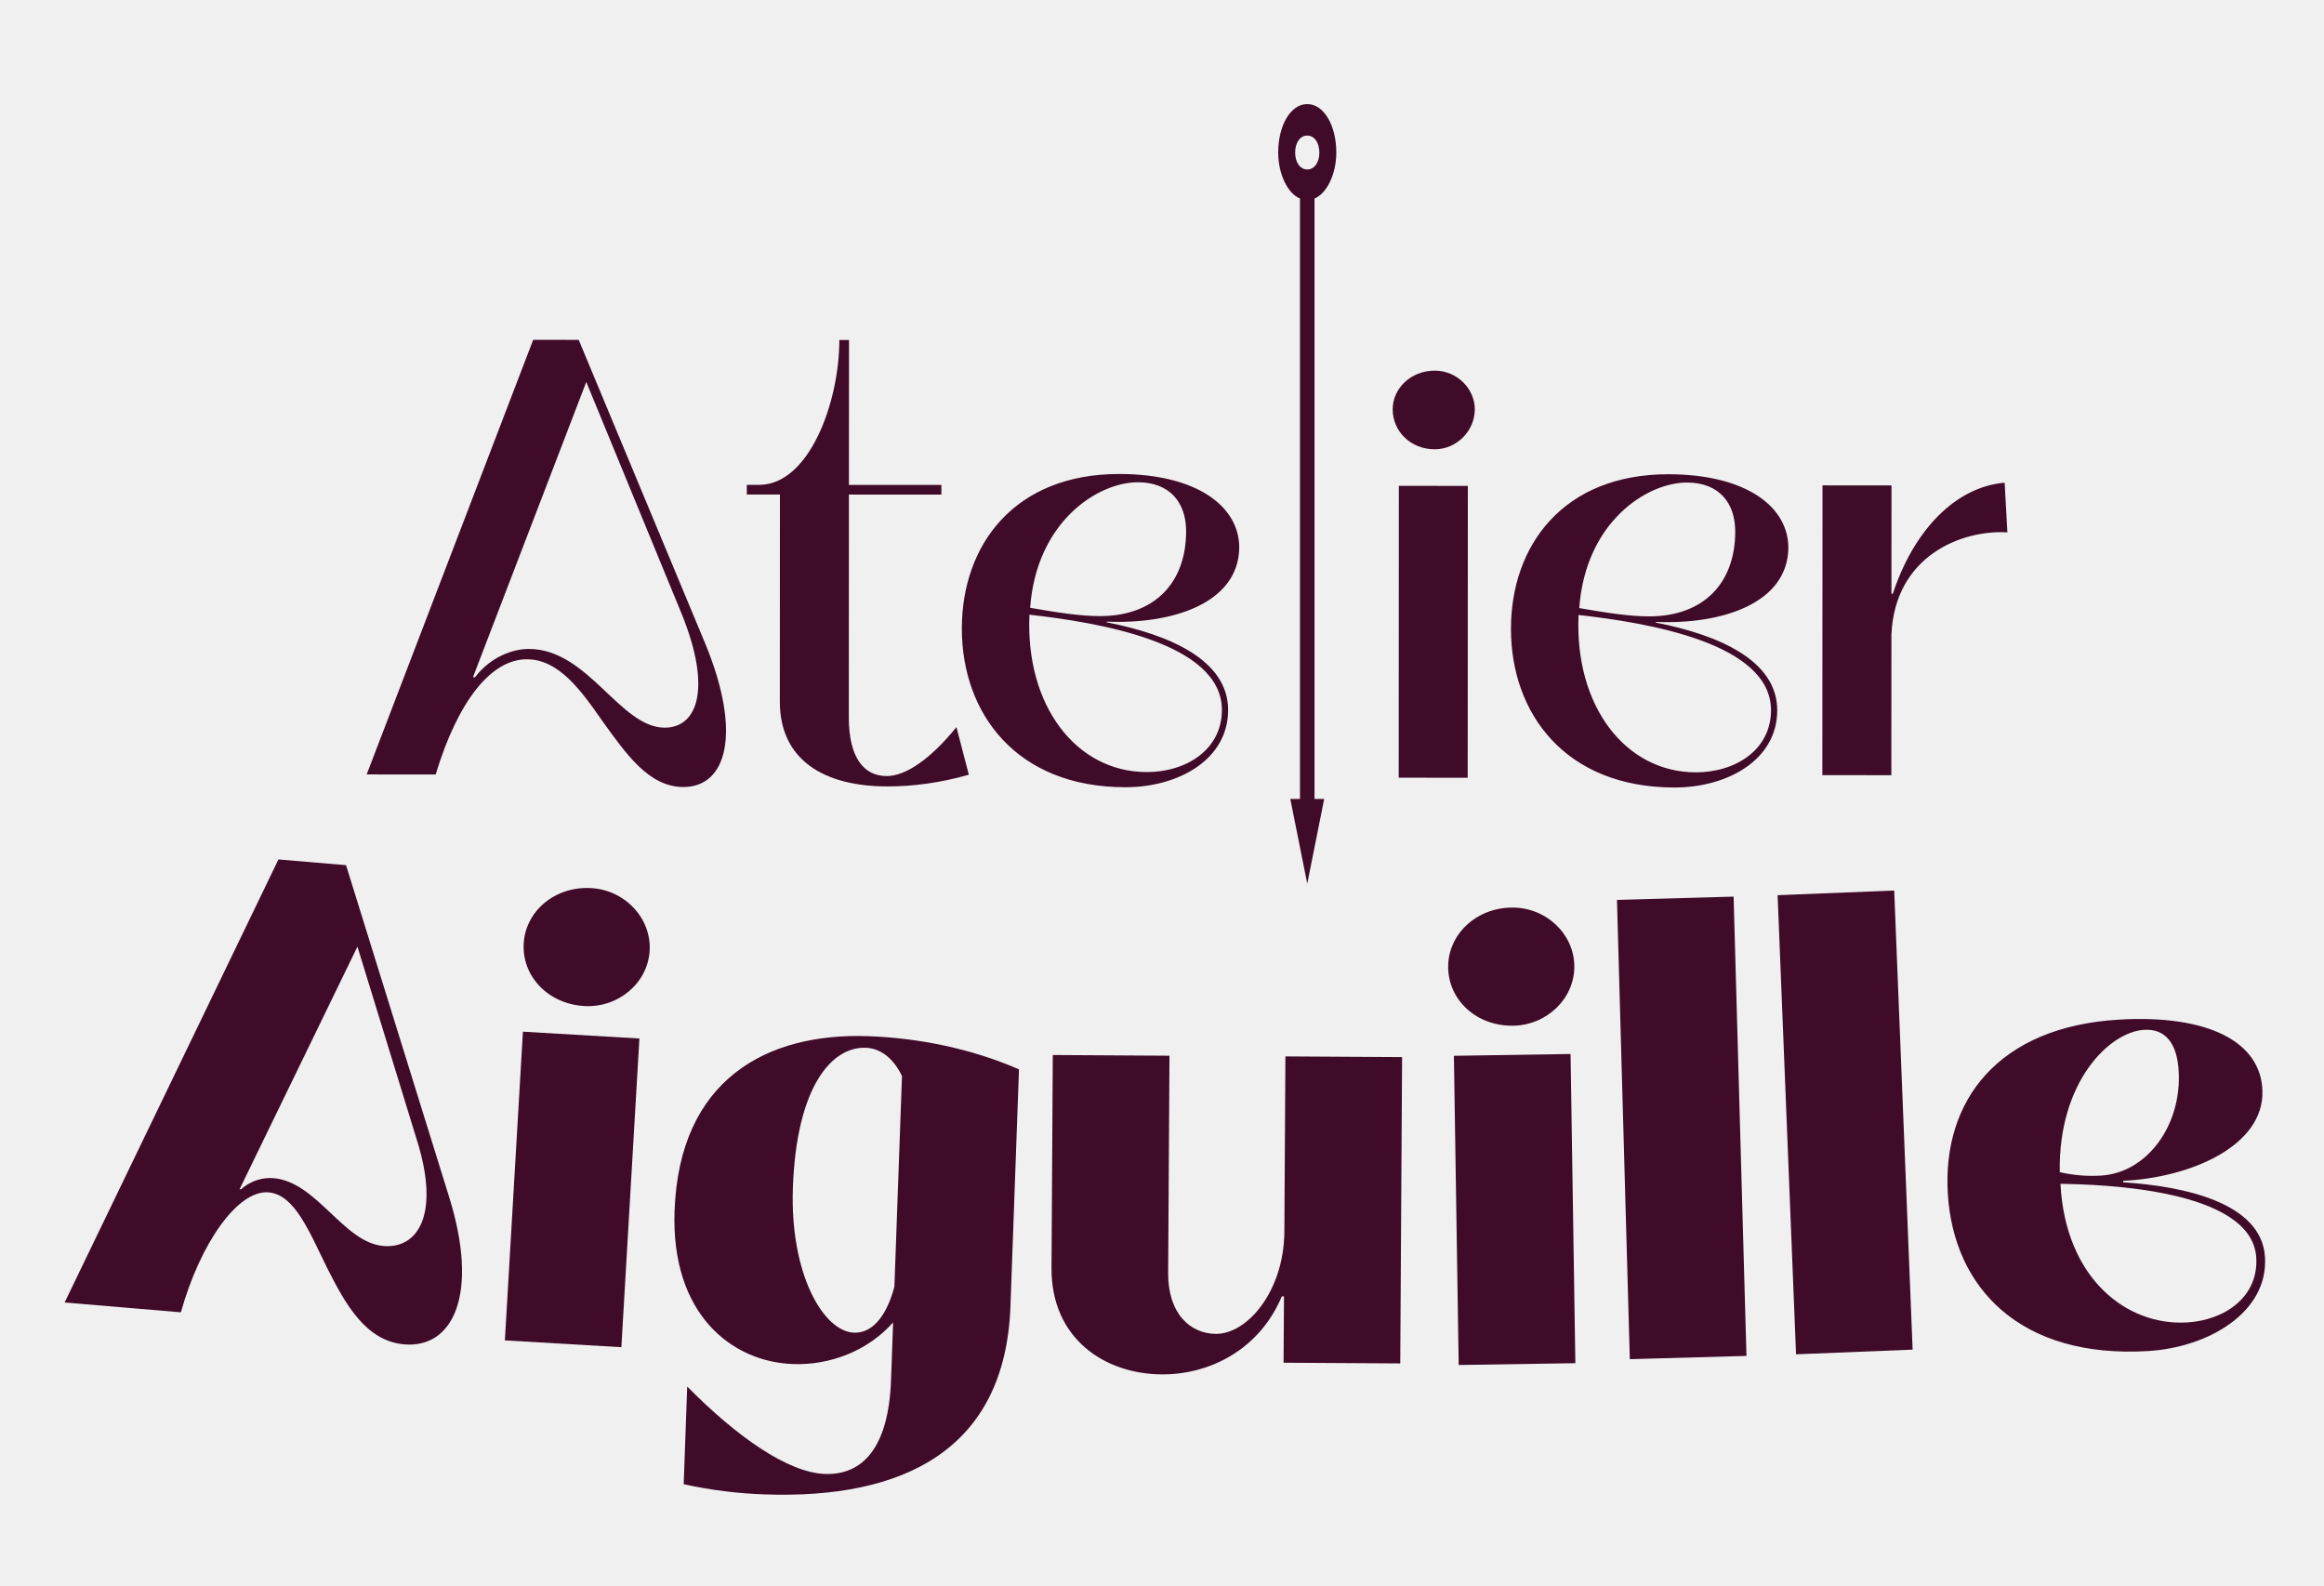
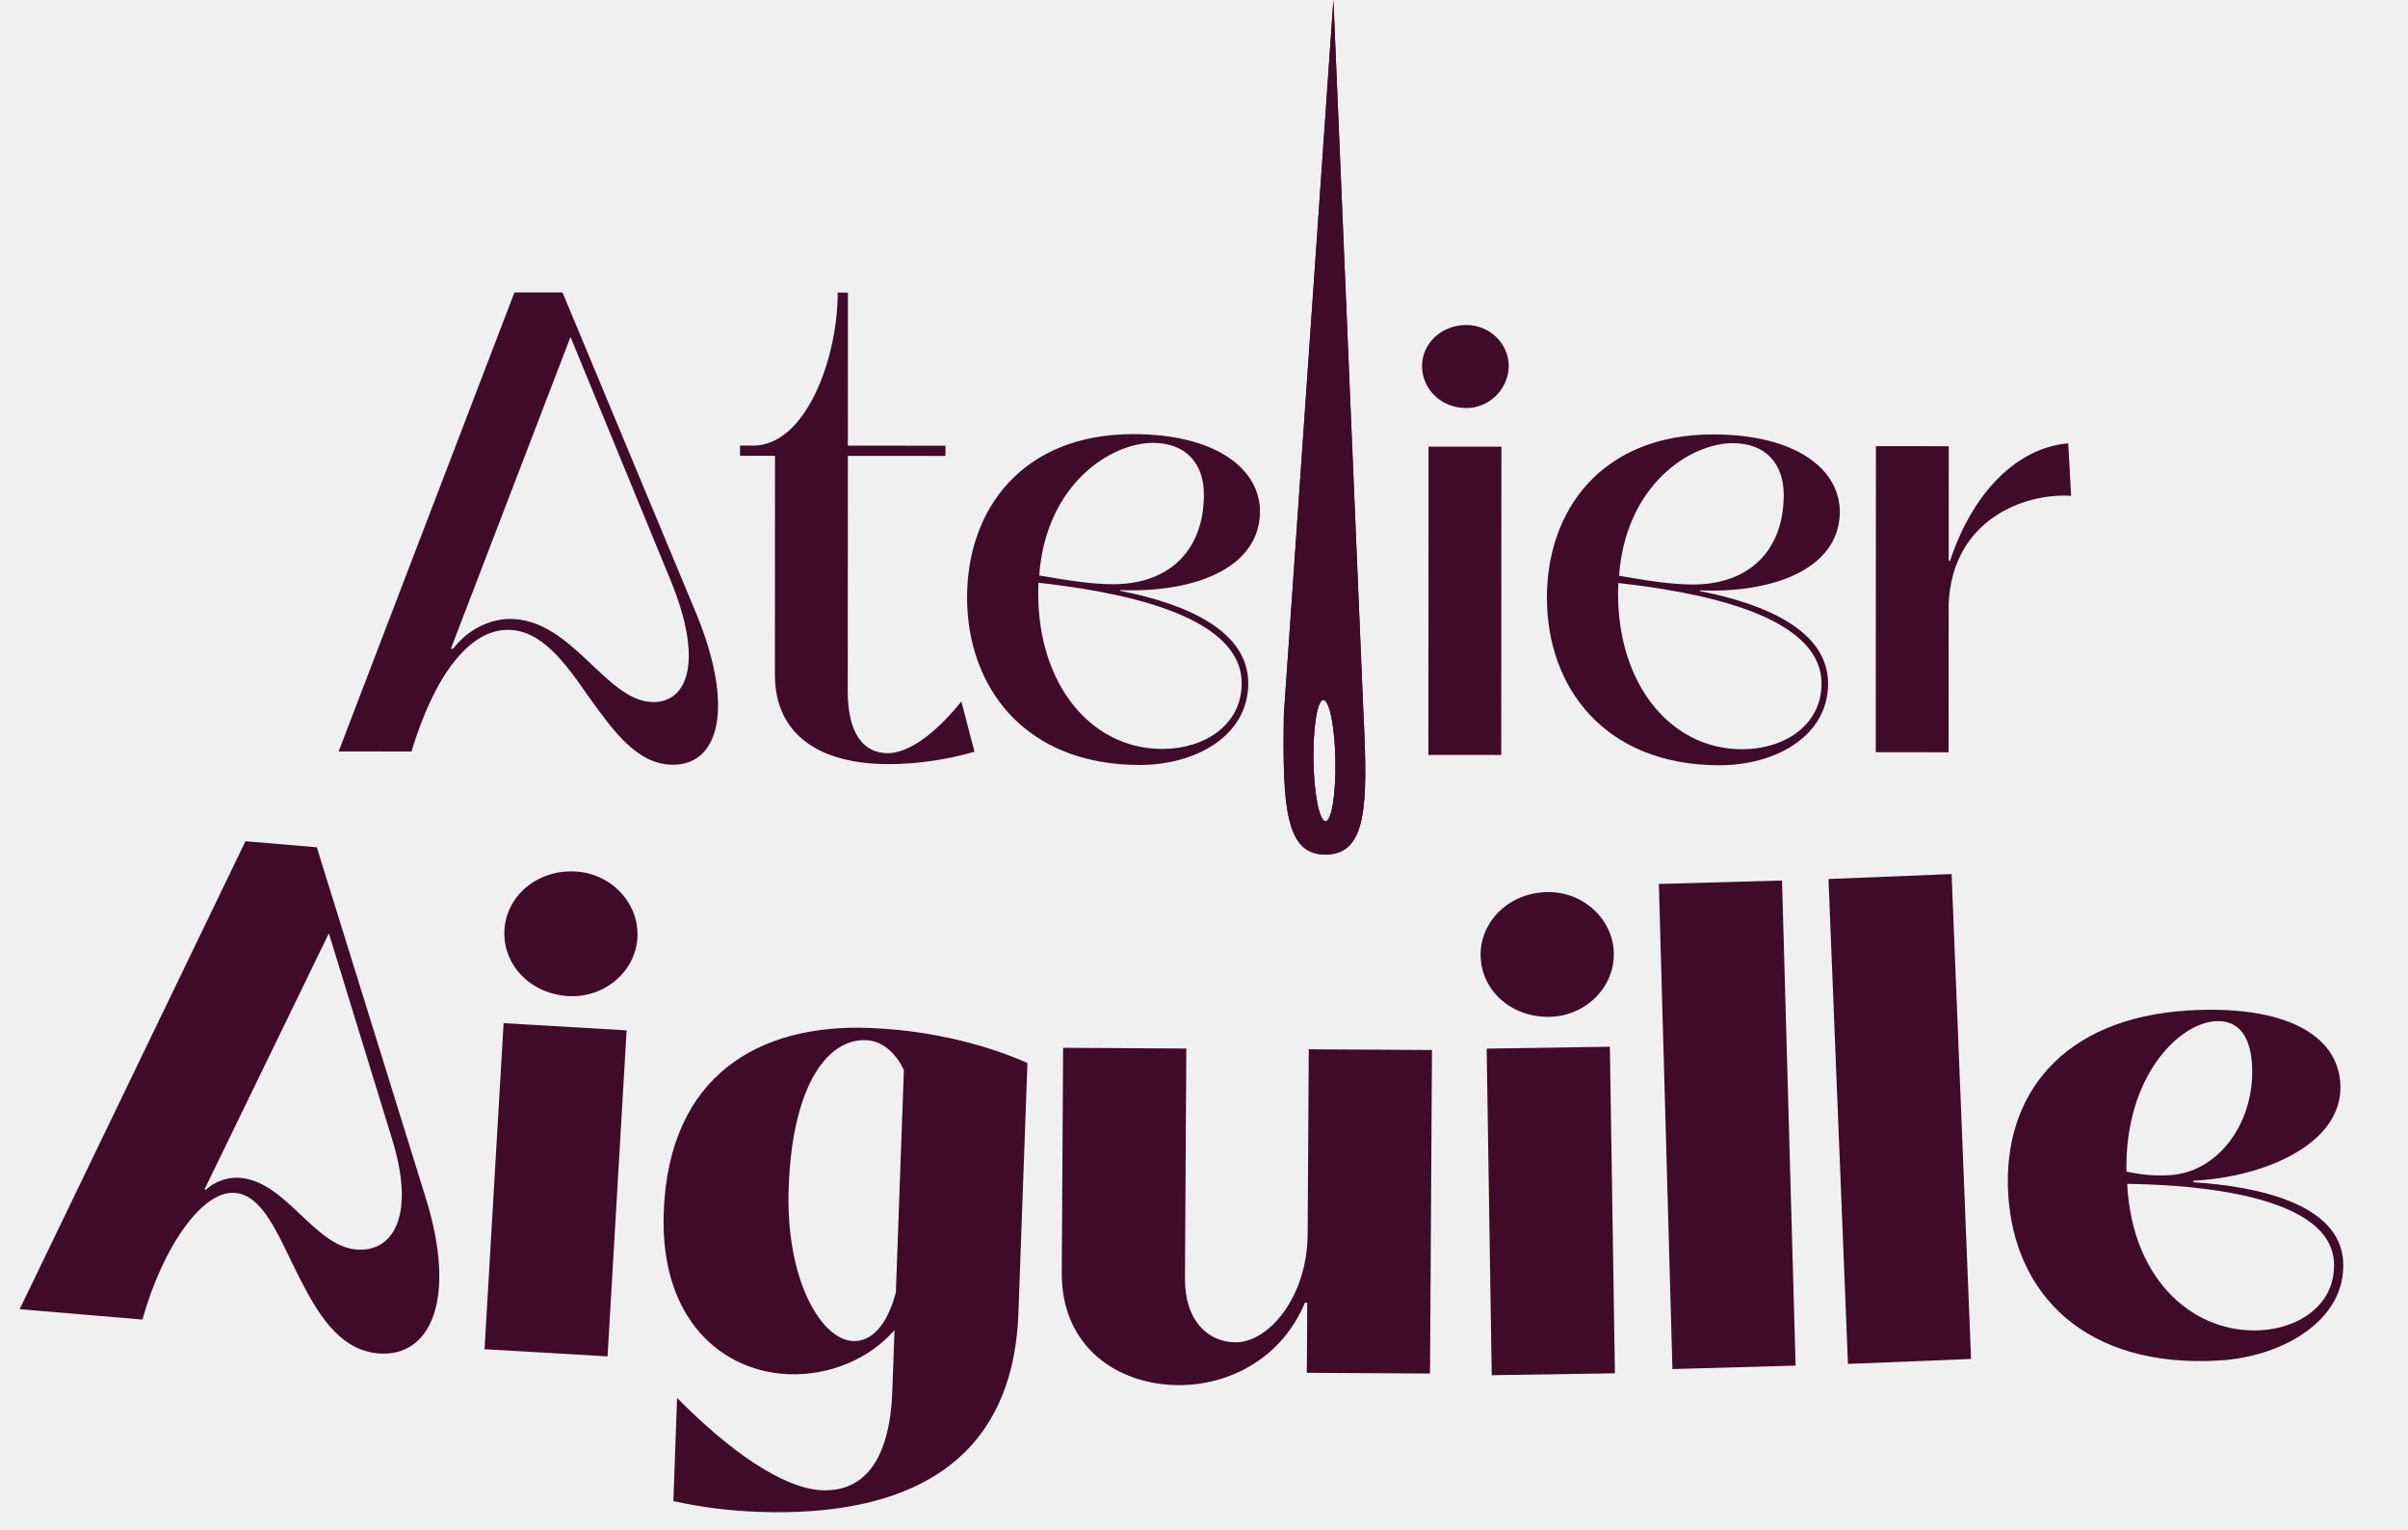
- <svg xmlns="http://www.w3.org/2000/svg" viewBox="470 215 960 655" fill="none">
-   <path d="M752.279 540.078C738.029 540.071 728.631 526.387 718.948 512.987C709.835 499.873 700.721 487.329 687.611 487.322C672.792 487.315 659.103 504.693 649.968 534.898L621.469 534.883L690.242 355.37L709.052 355.38L761.428 481.089C776.515 517.861 770.234 540.087 752.279 540.078ZM744.596 515.565C757.991 515.572 764.269 499.615 751.46 468.259L712.178 372.766L665.378 494.721L666.233 494.721C672.792 486.175 681.913 483.044 688.468 483.048C712.978 483.06 726.072 515.556 744.596 515.565ZM836.575 539.835C810.071 539.822 792.122 528.698 792.134 504.759L792.176 419.26L778.496 419.253L778.498 415.263L783.628 415.266C804.148 415.276 816.705 381.368 816.718 355.433L820.708 355.435L820.678 415.284L858.867 415.304L858.865 419.293L820.676 419.274L820.63 511.328C820.622 527.573 826.603 535.556 836.293 535.56C843.987 535.564 854.251 528.729 865.087 515.34L870.207 535.007C858.236 538.421 846.835 539.841 836.575 539.835ZM934.83 540.169C889.8 540.147 867.301 509.641 867.318 474.587C867.336 440.102 889.01 410.759 932.329 410.78C964.819 410.796 982.197 424.485 981.903 441.584C981.322 464.099 954.528 472.92 927.169 471.767L927.169 472.052C953.386 477.195 977.32 487.751 977.31 508.271C977.3 528.791 956.774 540.18 934.83 540.169ZM924.32 469.485C946.835 469.496 959.951 455.823 959.962 434.449C959.968 422.479 953.132 414.21 940.022 414.204C923.493 414.196 898.12 430.428 895.537 466.051C906.936 468.052 916.34 469.481 924.32 469.485ZM943.668 533.904C960.197 533.912 974.737 524.515 974.745 508.27C974.759 480.34 923.179 472.05 895.251 468.901C893.522 506.519 914.598 533.889 943.668 533.904ZM1062.67 400.585C1052.7 400.58 1045.29 393.167 1045.29 384.047C1045.3 375.497 1052.71 368.091 1062.69 368.096C1071.81 368.1 1079.21 375.514 1079.21 384.064C1079.2 393.184 1071.51 400.59 1062.67 400.585ZM1076.28 536.25L1047.78 536.236L1047.84 415.683L1076.34 415.697L1076.28 536.25ZM1161.66 540.282C1116.63 540.26 1094.13 509.754 1094.15 474.7C1094.16 440.215 1115.84 410.872 1159.16 410.893C1191.65 410.909 1209.02 424.598 1208.73 441.697C1208.15 464.212 1181.36 473.033 1154 471.88L1154 472.165C1180.21 477.308 1204.15 487.864 1204.14 508.384C1204.13 528.904 1183.6 540.293 1161.66 540.282ZM1151.15 469.598C1173.66 469.609 1186.78 455.936 1186.79 434.562C1186.8 422.592 1179.96 414.323 1166.85 414.317C1150.32 414.309 1124.95 430.541 1122.36 466.164C1133.76 468.165 1143.17 469.594 1151.15 469.598ZM1170.5 534.017C1187.02 534.025 1201.56 524.627 1201.57 508.383C1201.59 480.453 1150.01 472.163 1122.08 469.014C1120.35 506.632 1141.43 534.002 1170.5 534.017ZM1251.28 535.197L1222.78 535.183L1222.84 415.485L1251.34 415.499L1251.32 460.243L1251.89 460.244C1260.74 433.458 1278.13 416.082 1298.08 414.382L1299.21 434.903C1280.4 433.753 1252.75 444.569 1251.31 477.058L1251.28 535.197Z" fill="#400B28" />
-   <path d="M637.025 770.297C621.115 768.953 612.727 753.732 605.214 738.888C597.726 723.744 591.765 708.427 580.958 707.514C568.05 706.423 552.539 728.996 544.726 757.057L496.697 752.998L585.019 569.998L612.936 572.356L655.483 709.276C668.095 749.643 657.137 771.996 637.025 770.297ZM628.366 729.659C642.774 730.876 651.547 716.501 642.549 687.02L617.65 606.01L568.976 706.199L569.577 706.25C573.834 702.377 579.064 701.307 582.966 701.637C600.977 703.159 611.856 728.264 628.366 729.659Z" fill="#400B28" />
-   <path d="M711.373 630.551C696.336 629.672 685.541 618.177 686.332 604.644C687.106 591.412 699.185 580.953 714.221 581.832C728.356 582.658 739.133 594.454 738.36 607.686C737.568 621.219 725.207 631.36 711.373 630.551ZM726.672 771.464L678.554 768.651L686.009 641.139L734.127 643.952L726.672 771.464Z" fill="#400B28" />
-   <path d="M785.727 832.264C774.889 831.873 763.782 830.569 752.418 828.049L753.872 787.708C774.23 808.337 795.396 823.267 810.749 823.82C826.103 824.373 837.052 813.313 838.072 785.014L838.929 761.231C828.56 772.915 812.968 778.985 797.614 778.432C772.024 777.51 747.118 757.622 748.647 715.173C750.6 660.983 786.571 641.48 828.719 642.998C849.492 643.746 871.338 648.151 890.926 656.694L887.401 754.537C885.264 813.844 843.228 834.335 785.727 832.264ZM822.799 765.473C829.724 765.722 835.972 759.617 839.46 746.479L842.595 659.474C839.231 652.42 833.964 648.01 827.642 647.782C813.493 647.273 799.026 663.934 797.529 705.479C796.239 741.305 810.155 765.017 822.799 765.473Z" fill="#400B28" />
-   <path d="M949.885 782.698C926.388 782.556 904.183 767.963 904.359 738.742L904.887 650.779L953.086 651.068L952.547 740.839C952.445 757.709 961.735 765.898 972.279 765.962C985.232 766.039 1000.4 748.357 1000.55 723.655L1000.98 651.356L1049.18 651.645L1048.42 778.168L1000.22 777.878L1000.39 750.465L999.485 750.46C990.315 772.396 969.767 782.817 949.885 782.698Z" fill="#400B28" />
-   <path d="M1095.09 638.671C1080.03 638.904 1068.42 628.237 1068.21 614.683C1068 601.429 1079.28 590.107 1094.34 589.874C1108.5 589.655 1120.11 600.623 1120.32 613.877C1120.53 627.431 1108.95 638.457 1095.09 638.671ZM1120.75 778.071L1072.56 778.816L1070.58 651.101L1118.77 650.356L1120.75 778.071Z" fill="#400B28" />
-   <path d="M1191.43 775.065L1143.25 776.414L1137.94 586.702L1186.12 585.352L1191.43 775.065Z" fill="#400B28" />
-   <path d="M1260.07 772.468L1211.91 774.402L1204.3 584.768L1252.46 582.834L1260.07 772.468Z" fill="#400B28" />
-   <path d="M1357.24 773.065C1304.61 776.194 1276.93 747.059 1274.6 707.966C1272.31 669.474 1295.56 639.121 1345.17 636.17C1382.16 633.971 1403.96 645.349 1404.56 665.533C1405.3 688.123 1375.31 701.374 1347.02 702.754L1347.06 703.355C1371.29 704.932 1404.27 711.421 1405.63 734.275C1406.99 757.13 1382.2 771.581 1357.24 773.065ZM1337.84 700.584C1357.09 699.44 1371.3 679.582 1369.97 657.329C1369.31 646.203 1364.71 639.837 1355.69 640.374C1341.25 641.232 1320.16 662.102 1320.86 699.18C1327.28 700.608 1332.73 700.888 1337.84 700.584ZM1373.43 761.238C1389.37 760.29 1402.97 750.428 1402.02 734.49C1400.32 705.922 1337.45 704.228 1321.14 703.991C1323.17 743.102 1348.48 762.722 1373.43 761.238Z" fill="#400B28" />
-   <g fill="#400B28">
-     <path fill-rule="evenodd" d="M1010 258 C1003 258 998 267 998 278 C998 287 1002 295 1007 297 L1007 545 L1003 545 L1010 580 L1017 545 L1013 545 L1013 297 C1018 295 1022 287 1022 278 C1022 267 1017 258 1010 258 Z M1010 271 C1013 271 1015 274 1015 278 C1015 282 1013 285 1010 285 C1007 285 1005 282 1005 278 C1005 274 1007 271 1010 271 Z" />
-   </g>
+ <svg xmlns="http://www.w3.org/2000/svg" width="942" height="598" viewBox="0 0 942 598" fill="none">
+   <path d="M148.024 529.297C132.115 527.953 123.726 512.733 116.213 497.889C108.725 482.745 102.764 467.427 91.957 466.514C79.049 465.424 63.538 487.996 55.725 516.057L7.696 511.999L96.018 328.998L123.935 331.357L166.482 468.276C179.094 508.644 168.136 530.997 148.024 529.297ZM139.365 488.659C153.773 489.877 162.546 475.502 153.549 446.021L128.649 365.011L79.975 465.2L80.576 465.25C84.833 461.377 90.063 460.308 93.965 460.637C111.976 462.159 122.855 487.264 139.365 488.659Z" fill="#400B28" />
+   <path d="M222.372 389.552C207.335 388.673 196.54 377.178 197.332 363.645C198.105 350.413 210.184 339.954 225.22 340.833C239.355 341.659 250.132 353.455 249.359 366.687C248.568 380.22 236.206 390.361 222.372 389.552ZM237.671 530.465L189.553 527.652L197.008 400.14L245.126 402.953L237.671 530.465Z" fill="#400B28" />
+   <path d="M296.726 591.264C285.888 590.874 274.782 589.569 263.418 587.05L264.871 546.709C285.229 567.337 306.395 582.268 321.749 582.821C337.102 583.374 348.052 572.314 349.071 544.015L349.928 520.231C339.559 531.916 323.967 537.986 308.613 537.433C283.024 536.511 258.117 516.622 259.647 474.174C261.599 419.984 297.571 400.48 339.718 401.999C360.491 402.747 382.338 407.152 401.925 415.695L398.4 513.537C396.264 572.845 354.227 593.336 296.726 591.264ZM333.799 524.473C340.723 524.723 346.972 518.618 350.459 505.48L353.594 418.475C350.231 411.421 344.964 407.011 338.641 406.783C324.492 406.273 310.025 422.934 308.528 464.48C307.238 500.305 321.154 524.018 333.799 524.473Z" fill="#400B28" />
+   <path d="M460.885 541.698C437.388 541.557 415.183 526.963 415.358 497.743L415.886 409.78L464.085 410.069L463.546 499.84C463.445 516.709 472.735 524.899 483.278 524.962C496.232 525.04 511.401 507.357 511.549 482.655L511.983 410.357L560.182 410.646L559.422 537.168L511.223 536.879L511.388 509.466L510.484 509.46C501.315 531.397 480.767 541.817 460.885 541.698Z" fill="#400B28" />
+   <path d="M606.093 397.672C591.032 397.905 579.419 387.238 579.209 373.684C579.004 360.43 590.278 349.108 605.339 348.876C619.496 348.657 631.114 359.624 631.319 372.878C631.529 386.432 619.949 397.458 606.093 397.672ZM631.749 537.072L583.555 537.817L581.58 410.103L629.774 409.357L631.749 537.072Z" fill="#400B28" />
+   <path d="M702.433 534.066L654.252 535.415L648.94 345.702L697.121 344.353L702.433 534.066Z" fill="#400B28" />
+   <path d="M771.075 531.469L722.914 533.404L715.297 343.769L763.458 341.835L771.075 531.469Z" fill="#400B28" />
+   <path d="M868.238 532.066C815.612 535.195 787.926 506.06 785.602 466.966C783.313 428.474 806.556 398.121 856.174 395.171C893.162 392.971 914.964 404.35 915.56 424.534C916.3 447.123 886.306 460.374 858.021 461.755L858.057 462.356C882.293 463.933 915.271 470.421 916.63 493.276C917.989 516.131 893.197 530.581 868.238 532.066ZM848.838 459.585C868.084 458.44 882.294 438.583 880.971 416.33C880.31 405.203 875.706 398.838 866.685 399.374C852.25 400.233 831.159 421.103 831.855 458.18C838.278 459.609 843.726 459.889 848.838 459.585ZM884.434 520.238C900.372 519.291 913.969 509.429 913.022 493.491C911.323 464.922 848.452 463.229 832.141 462.992C834.165 502.103 859.475 521.723 884.434 520.238Z" fill="#400B28" />
+   <path d="M263.28 299.078C249.03 299.071 239.632 285.387 229.949 271.987C220.835 258.873 211.722 246.328 198.612 246.322C183.792 246.314 170.104 263.692 160.969 293.897L132.469 293.883L201.243 114.37L220.052 114.38L272.429 240.089C287.515 276.861 281.234 299.087 263.28 299.078ZM255.597 274.565C268.992 274.571 275.27 258.615 262.46 227.259L223.179 131.766L176.379 253.721L177.234 253.721C183.793 245.174 192.914 242.044 199.469 242.047C223.979 242.06 237.072 274.556 255.597 274.565ZM347.576 298.835C321.072 298.822 303.122 287.698 303.134 263.759L303.177 178.26L289.497 178.253L289.499 174.263L294.629 174.266C315.149 174.276 327.705 140.368 327.718 114.433L331.708 114.435L331.678 174.284L369.868 174.303L369.866 178.293L331.676 178.274L331.631 270.328C331.622 286.572 337.603 294.555 347.293 294.56C354.988 294.564 365.251 287.729 376.088 274.34L381.208 294.007C369.237 297.421 357.836 298.84 347.576 298.835ZM445.83 299.169C400.801 299.147 378.302 268.641 378.319 233.587C378.336 199.102 400.011 169.758 443.33 169.78C475.819 169.796 493.197 183.485 492.904 200.584C492.323 223.098 465.529 231.92 438.17 230.766L438.169 231.051C464.386 236.194 488.321 246.751 488.311 267.271C488.3 287.79 467.775 299.18 445.83 299.169ZM435.321 228.485C457.835 228.496 470.952 214.823 470.963 193.448C470.969 181.479 464.133 173.21 451.023 173.204C434.493 173.195 409.121 189.428 406.538 225.051C417.937 227.051 427.341 228.481 435.321 228.485ZM454.668 292.904C471.198 292.912 485.738 283.514 485.746 267.27C485.76 239.34 434.18 231.049 406.252 227.901C404.523 265.519 425.599 292.889 454.668 292.904ZM573.671 159.585C563.697 159.58 556.29 152.166 556.295 143.047C556.299 134.497 563.713 127.091 573.688 127.096C582.807 127.1 590.214 134.514 590.209 143.063C590.205 152.183 582.506 159.589 573.671 159.585ZM587.284 295.25L558.784 295.235L558.844 174.682L587.344 174.697L587.284 295.25ZM672.658 299.282C627.629 299.26 605.129 268.754 605.147 233.7C605.164 199.215 626.838 169.871 670.157 169.893C702.647 169.909 720.025 183.598 719.731 200.697C719.15 223.211 692.356 232.033 664.997 230.879L664.997 231.164C691.214 236.307 715.148 246.864 715.138 267.384C715.128 287.903 694.602 299.293 672.658 299.282ZM662.148 228.598C684.663 228.609 697.779 214.936 697.79 193.561C697.796 181.591 690.96 173.323 677.85 173.317C661.321 173.308 635.948 189.541 633.365 225.164C644.764 227.164 654.168 228.594 662.148 228.598ZM681.496 293.017C698.026 293.025 712.565 283.627 712.573 267.382C712.587 239.453 661.007 231.162 633.079 228.014C631.35 265.632 652.426 293.002 681.496 293.017ZM762.285 294.197L733.785 294.183L733.845 174.485L762.344 174.499L762.322 219.243L762.892 219.243C771.74 192.458 789.134 175.082 809.084 173.382L810.214 193.902C791.405 192.753 763.755 203.569 762.314 236.058L762.285 294.197Z" fill="#400B28" />
+   <mask id="path-10-inside-1_105_7" fill="white">
+     <path fill-rule="evenodd" clip-rule="evenodd" d="M521.621 6.45268e-05L502.241 279.37C501.644 316.011 502.986 334.483 518.768 334.201C534.588 333.956 535.228 315.406 533.358 278.85L521.621 6.45268e-05ZM518.532 321.171C520.921 321.168 522.631 310.493 522.397 297.382C522.203 284.313 520.07 273.746 517.682 273.748C515.334 273.791 513.624 284.466 513.817 297.537C514.052 310.646 516.185 321.213 518.532 321.171Z" />
+   </mask>
+   <path fill-rule="evenodd" clip-rule="evenodd" d="M521.621 6.45268e-05L502.241 279.37C501.644 316.011 502.986 334.483 518.768 334.201C534.588 333.956 535.228 315.406 533.358 278.85L521.621 6.45268e-05ZM518.532 321.171C520.921 321.168 522.631 310.493 522.397 297.382C522.203 284.313 520.07 273.746 517.682 273.748C515.334 273.791 513.624 284.466 513.817 297.537C514.052 310.646 516.185 321.213 518.532 321.171Z" fill="#400B28" />
+   <path d="M521.621 6.45268e-05L490.695 -2.145L552.593 -1.304L521.621 6.45268e-05ZM502.241 279.37L471.245 278.865L471.259 278.044L471.316 277.225L502.241 279.37ZM518.768 334.201L518.213 303.206L518.25 303.205L518.288 303.205L518.768 334.201ZM533.358 278.85L502.398 280.434L502.391 280.294L502.385 280.154L533.358 278.85ZM518.532 321.171L517.975 290.176L518.235 290.171L518.495 290.171L518.532 321.171ZM522.397 297.382L491.402 297.935L491.401 297.889L491.4 297.843L522.397 297.382ZM517.682 273.748L517.124 242.753L517.384 242.749L517.644 242.748L517.682 273.748ZM513.817 297.537L482.822 298.093L482.821 298.044L482.821 297.994L513.817 297.537ZM521.621 6.45268e-05L552.546 2.145L533.167 281.515L502.241 279.37L471.316 277.225L490.695 -2.145L521.621 6.45268e-05ZM502.241 279.37L533.237 279.875C533.09 288.931 533.077 296.205 533.325 302.136C533.581 308.25 534.076 311.629 534.481 313.29C534.945 315.194 534.652 312.168 531.022 308.649C526.377 304.145 520.911 303.158 518.213 303.206L518.768 334.201L519.322 365.196C508.734 365.385 497.182 362.195 487.865 353.162C479.563 345.113 476.014 335.232 474.244 327.973C470.885 314.193 470.964 296.151 471.245 278.865L502.241 279.37ZM518.768 334.201L518.288 303.205C515.602 303.246 510.151 304.413 505.644 309.098C502.123 312.758 501.938 315.811 502.335 313.885C502.68 312.208 503.053 308.811 503.092 302.687C503.13 296.746 502.861 289.477 502.398 280.434L533.358 278.85L564.317 277.267C565.198 294.488 565.919 312.518 563.058 326.399C561.552 333.711 558.357 343.732 550.325 352.081C541.307 361.456 529.843 365.033 519.247 365.197L518.768 334.201ZM533.358 278.85L502.385 280.154L490.648 1.304L521.621 6.45268e-05L552.593 -1.304L564.33 277.546L533.358 278.85ZM518.532 321.171L518.495 290.171C506.24 290.186 498.729 297.19 495.947 300.406C493.095 303.704 491.832 306.709 491.477 307.577C490.665 309.565 490.643 310.494 490.846 309.242C491.166 307.261 491.497 303.246 491.402 297.935L522.397 297.382L553.392 296.83C553.531 304.629 553.123 312.507 552.05 319.142C551.556 322.197 550.673 326.615 548.876 331.016C548.029 333.09 546.242 337.032 542.84 340.965C539.509 344.817 531.422 352.155 518.57 352.171L518.532 321.171ZM522.397 297.382L491.4 297.843C491.323 292.622 490.852 288.681 490.465 286.749C490.223 285.537 490.276 286.433 491.141 288.349C491.522 289.195 492.845 292.04 495.683 295.144C498.383 298.098 505.778 304.763 517.719 304.748L517.682 273.748L517.644 242.748C530.183 242.733 538.167 249.728 541.441 253.31C544.854 257.042 546.736 260.815 547.657 262.855C549.599 267.161 550.646 271.515 551.259 274.577C552.584 281.196 553.277 289.074 553.394 296.922L522.397 297.382ZM517.682 273.748L518.24 304.743C530.57 304.522 537.939 297.307 540.534 294.229C543.274 290.98 544.484 288.051 544.818 287.22C545.59 285.304 545.604 284.44 545.399 285.707C545.071 287.732 544.735 291.773 544.814 297.079L513.817 297.537L482.821 297.994C482.706 290.23 483.129 282.397 484.195 275.807C484.687 272.766 485.556 268.408 487.303 264.07C488.124 262.029 489.852 258.157 493.134 254.264C496.271 250.544 504.206 242.986 517.124 242.753L517.682 273.748ZM513.817 297.537L544.812 296.981C544.907 302.25 545.386 306.233 545.779 308.199C546.026 309.434 545.976 308.553 545.122 306.649C544.75 305.821 543.425 302.943 540.561 299.806C537.848 296.833 530.242 289.955 517.975 290.176L518.532 321.171L519.09 352.166C506.236 352.397 498.05 345.198 494.77 341.604C491.339 337.846 489.46 334.047 488.555 332.029C486.633 327.747 485.595 323.413 484.986 320.371C483.668 313.788 482.963 305.932 482.822 298.093L513.817 297.537Z" fill="#400B28" mask="url(#path-10-inside-1_105_7)" />
</svg>
